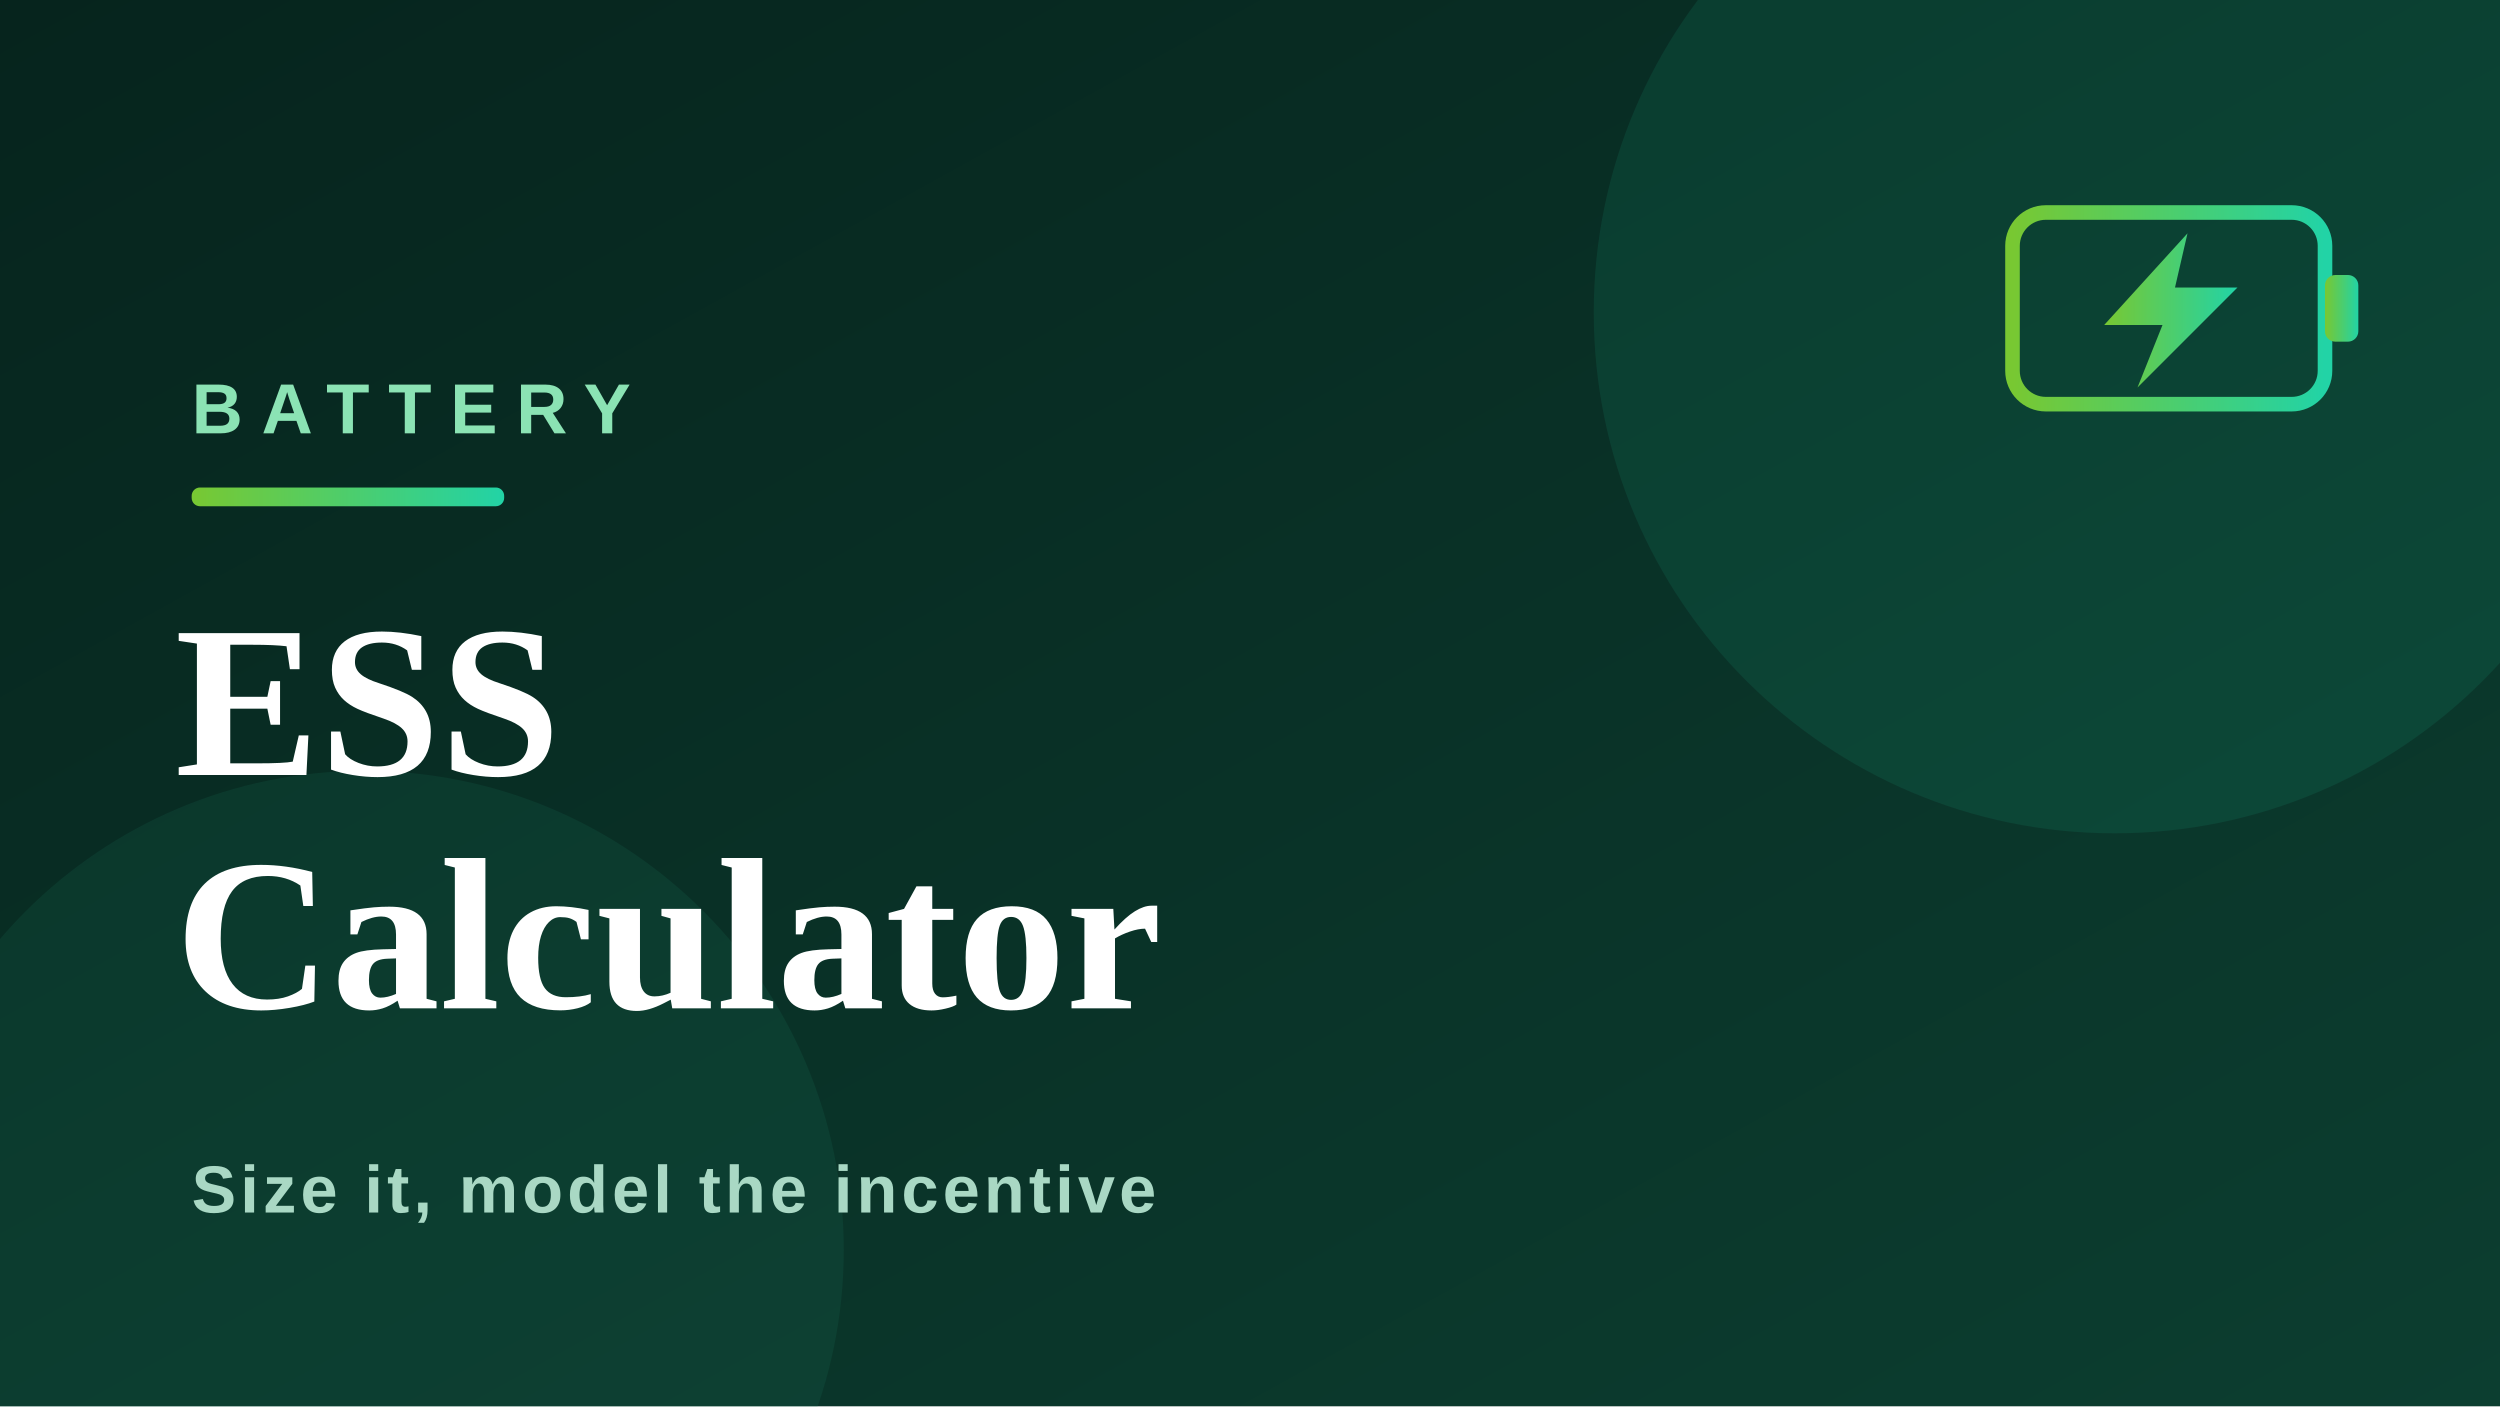
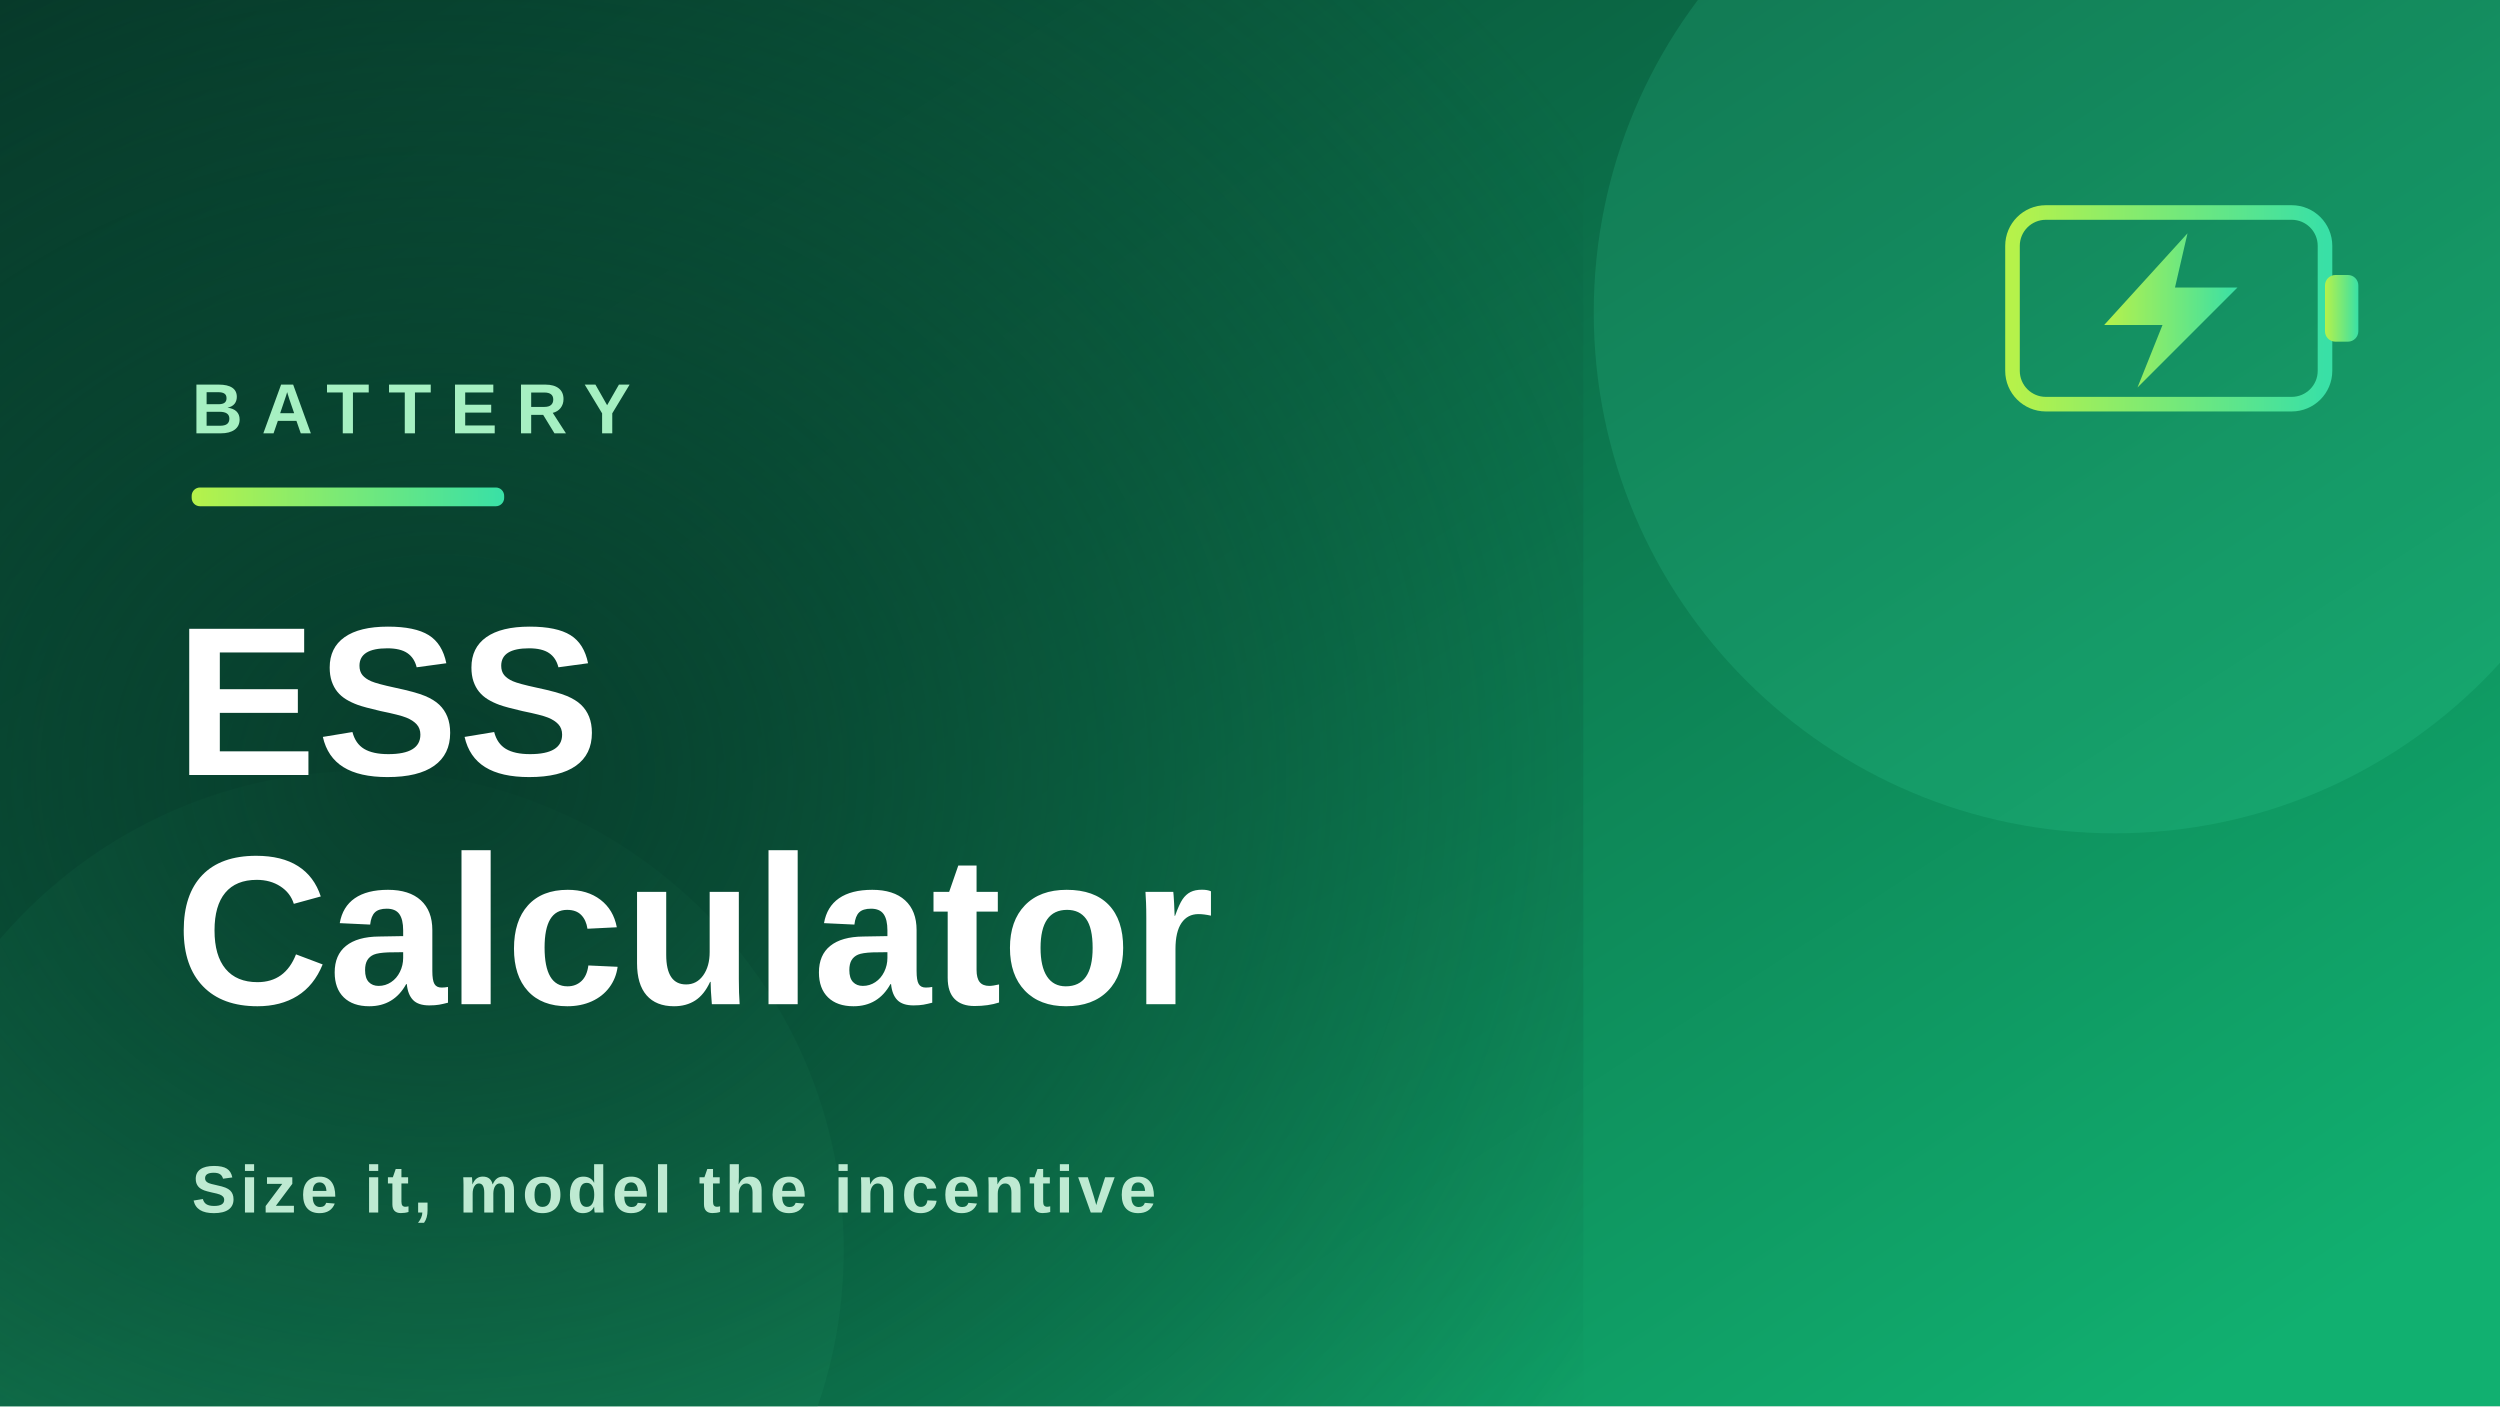
<svg xmlns="http://www.w3.org/2000/svg" viewBox="0 0 1200 675" width="1200" height="675">
  <defs>
-     <linearGradient id="bg" x1="0" y1="0" x2="1" y2="1">
-       <stop offset="0" stop-color="#06241D" />
-       <stop offset="1" stop-color="#0C3E30" />
+     <linearGradient id="bg" x1="0" y1="0" x2="1" y2="0.85">
+       <stop offset="0" stop-color="#073A2A" />
+       <stop offset="1" stop-color="#11B070" />
    </linearGradient>
    <linearGradient id="acc" x1="0" y1="0" x2="1" y2="0">
-       <stop offset="0" stop-color="#78C832" />
-       <stop offset="1" stop-color="#22D3A6" />
+       <stop offset="0" stop-color="#B6F24A" />
+       <stop offset="1" stop-color="#39E0A6" />
    </linearGradient>
+     <radialGradient id="shade" cx="0.28" cy="0.55" r="0.85">
+       <stop offset="0" stop-color="#073A2A" stop-opacity="0.92" />
+       <stop offset="1" stop-color="#073A2A" stop-opacity="0" />
+     </radialGradient>
  </defs>
  <rect width="1200" height="675" fill="url(#bg)" />
-   <circle cx="1015" cy="150" r="250" fill="#22D3A6" opacity="0.10" />
-   <circle cx="175" cy="600" r="230" fill="#1E8E6E" opacity="0.13" />
+   <circle cx="1015" cy="150" r="250" fill="#39E0A6" opacity="0.16" />
+   <circle cx="175" cy="600" r="230" fill="#2BC07E" opacity="0.18" />
+   <rect width="760" height="675" fill="url(#shade)" />
  <g transform="translate(966,96)">
    <rect x="0" y="6" width="150" height="92" rx="16" fill="none" stroke="url(#acc)" stroke-width="7" />
    <rect x="150" y="36" width="16" height="32" rx="5" fill="url(#acc)" />
    <path d="M84,16 L44,60 H72 L60,90 L108,42 H78 Z" fill="url(#acc)" />
  </g>
-   <text x="92" y="208" fill="#8BE3B4" font-family="'Helvetica Neue',Arial,sans-serif" font-size="34" font-weight="700" letter-spacing="9">BATTERY</text>
+   <text x="92" y="208" fill="#A6F0C2" font-family="'Helvetica Neue',Arial,sans-serif" font-size="34" font-weight="700" letter-spacing="9">BATTERY</text>
  <rect x="92" y="234" width="150" height="9" rx="4" fill="url(#acc)" />
-   <text x="84" y="372" fill="#FFFFFF" font-family="Georgia,'Times New Roman',serif" font-size="104" font-weight="700">ESS</text>
-   <text x="84" y="484" fill="#FFFFFF" font-family="Georgia,'Times New Roman',serif" font-size="104" font-weight="700">Calculator</text>
-   <text x="92" y="582" fill="#A9D8C4" font-family="'Helvetica Neue',Arial,sans-serif" font-size="32" font-weight="600" letter-spacing="2">Size it, model the incentive</text>
+   <text x="84" y="372" fill="#FFFFFF" font-family="'Helvetica Neue',Arial,sans-serif" font-size="102" font-weight="700">ESS</text>
+   <text x="84" y="482" fill="#FFFFFF" font-family="'Helvetica Neue',Arial,sans-serif" font-size="102" font-weight="700">Calculator</text>
+   <text x="92" y="582" fill="#BEEAD2" font-family="'Helvetica Neue',Arial,sans-serif" font-size="32" font-weight="600" letter-spacing="2">Size it, model the incentive</text>
</svg>
